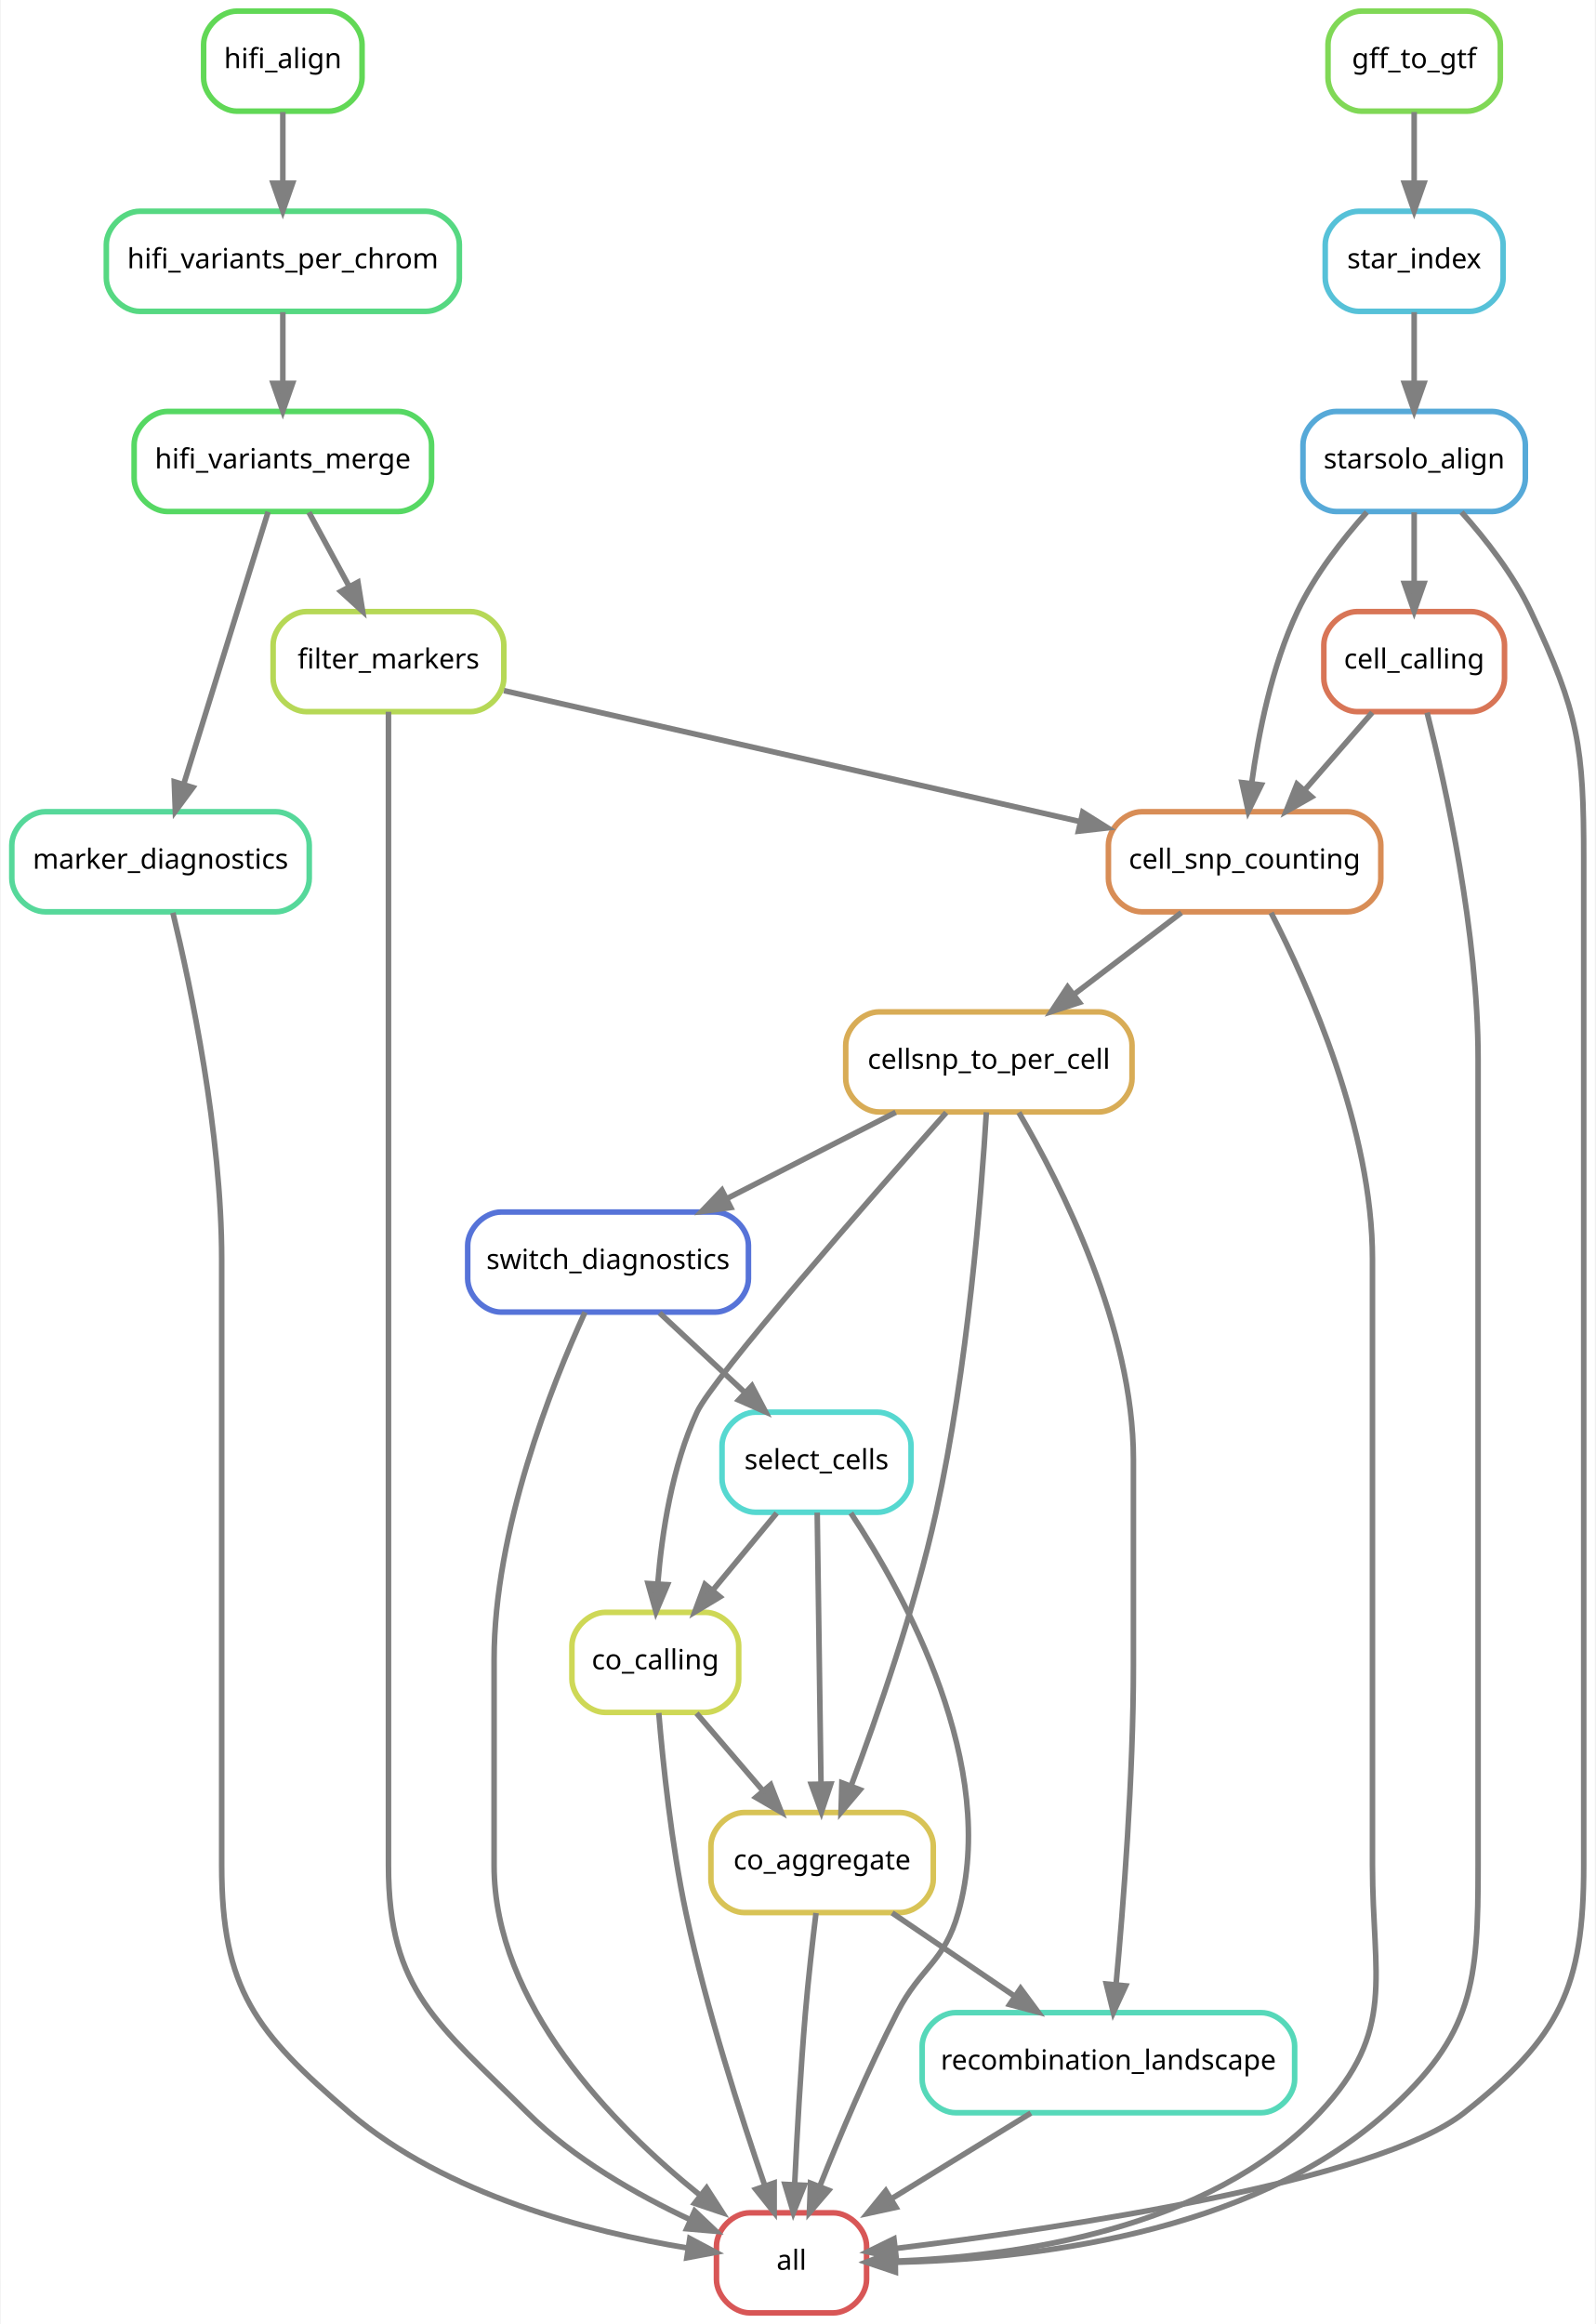
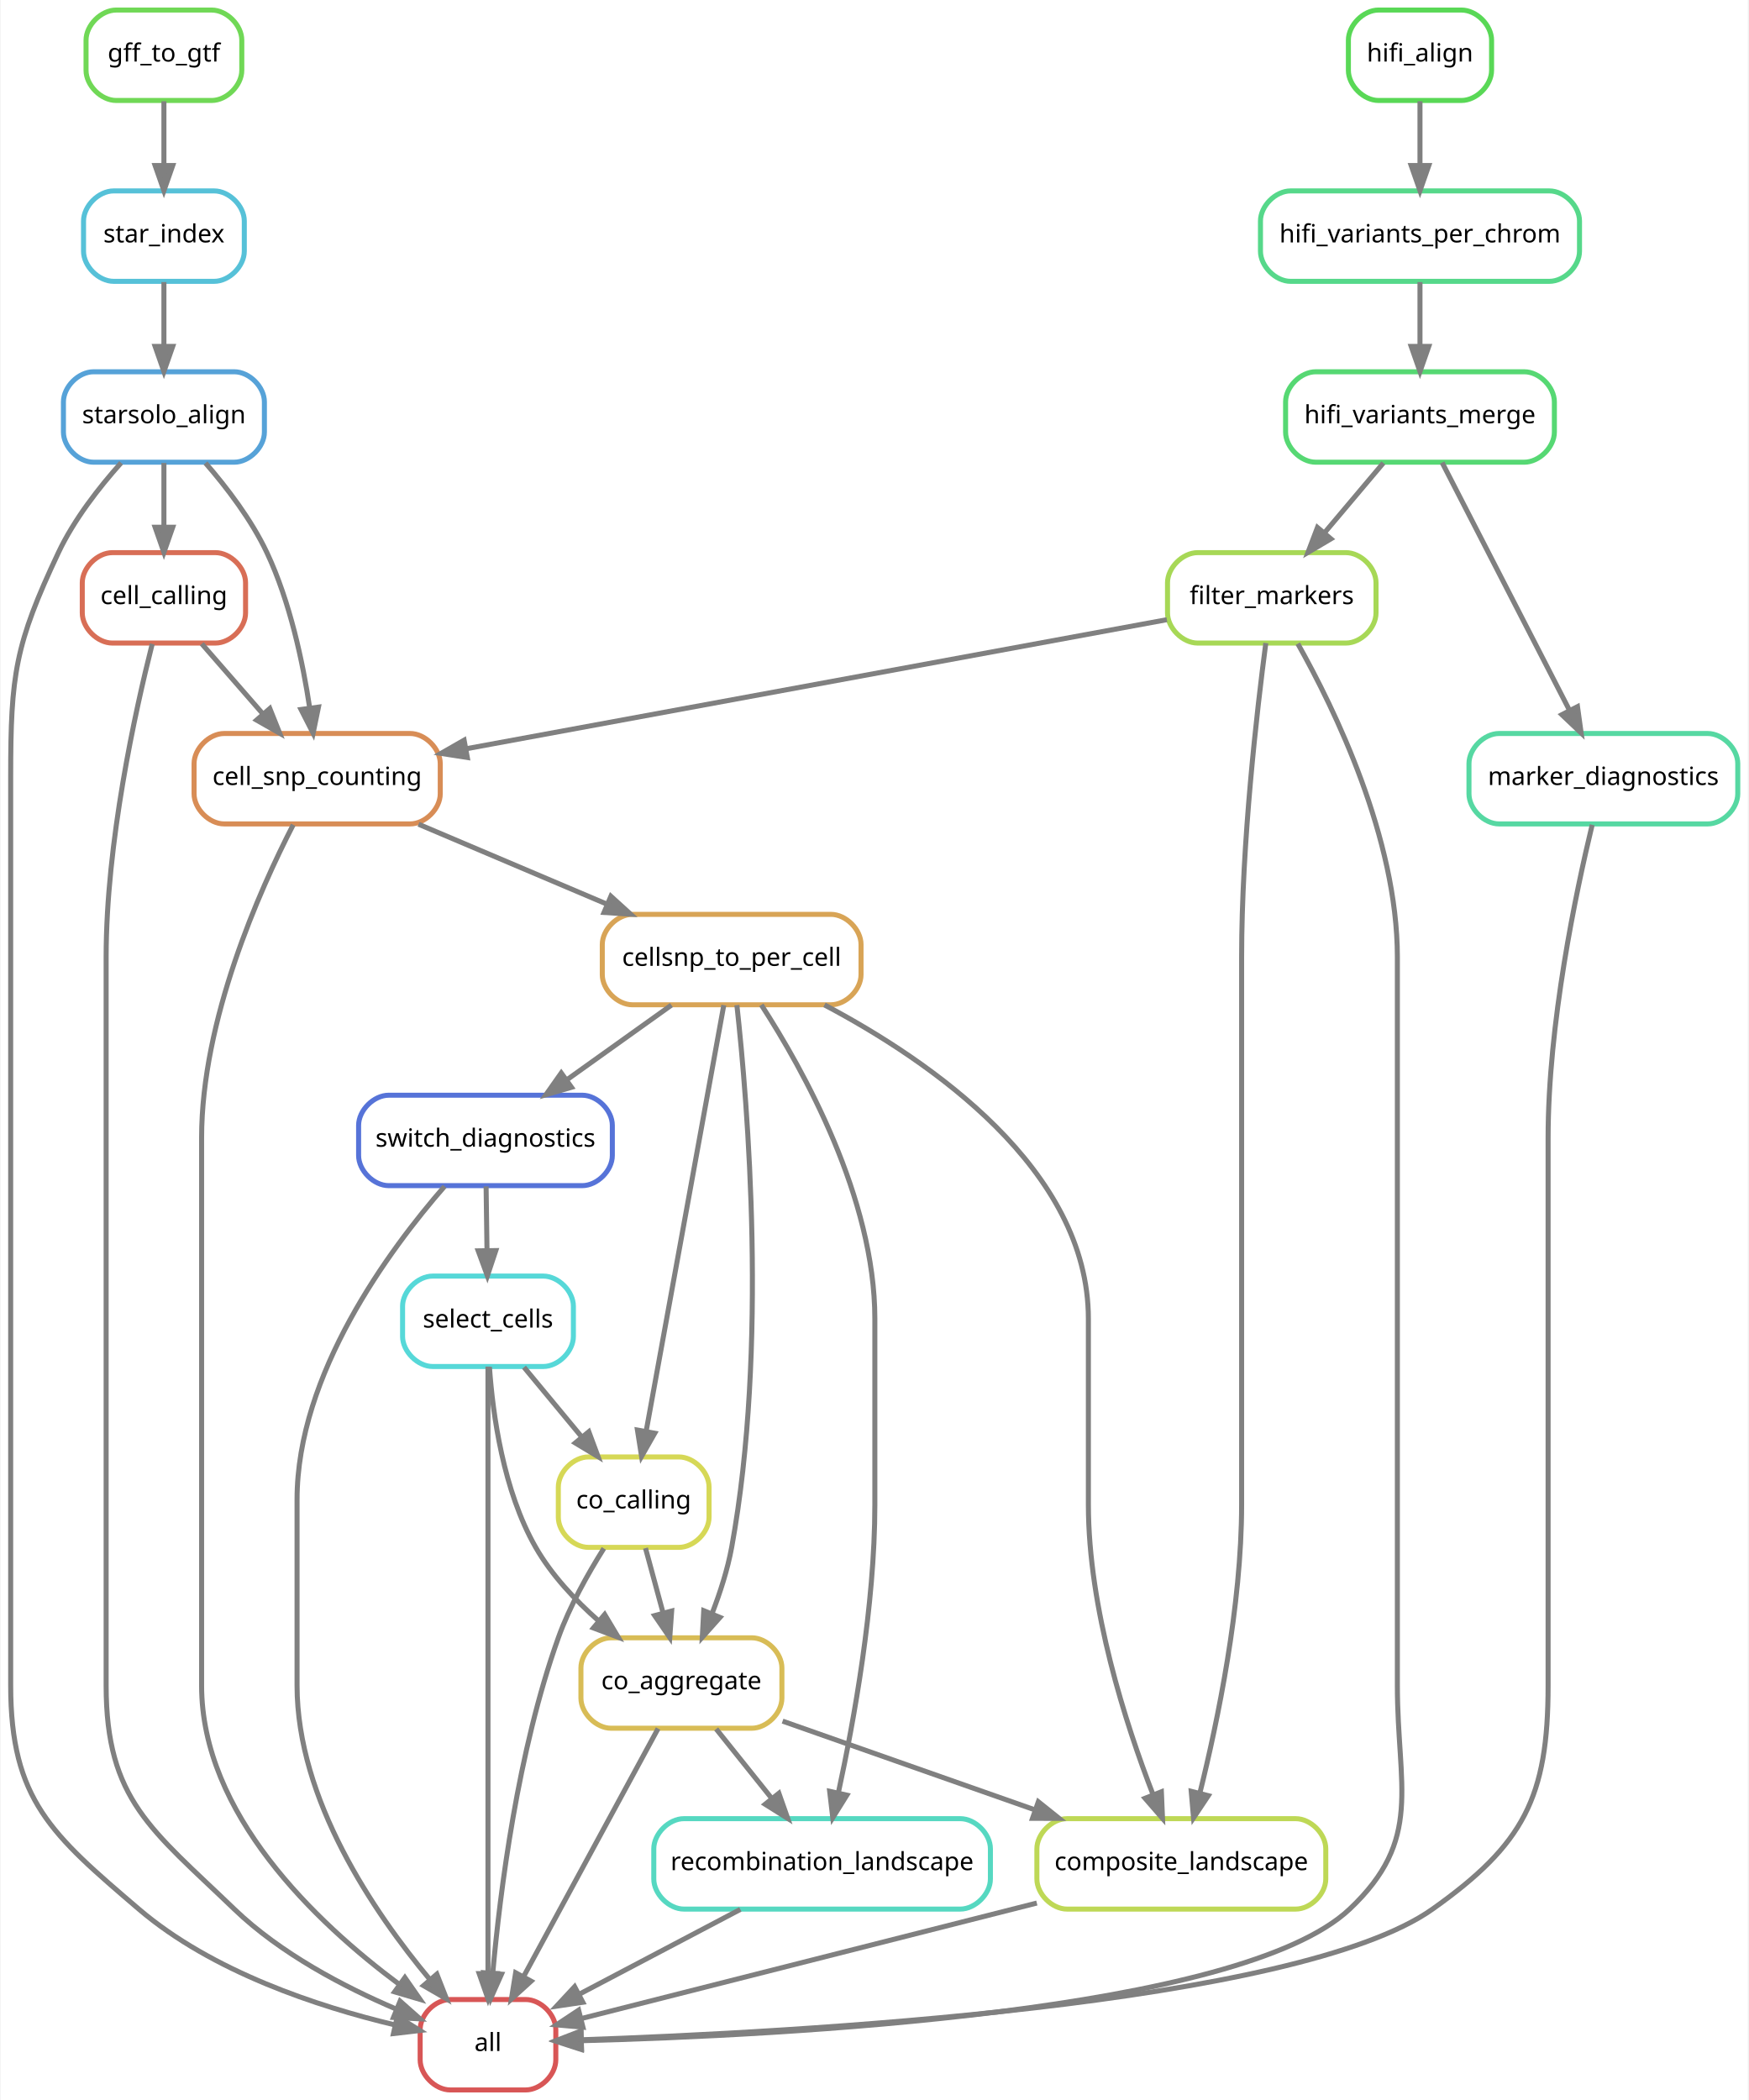
- <svg xmlns="http://www.w3.org/2000/svg" width="574pt" height="836pt" viewBox="0.00 0.00 573.50 836.00">
+ <svg xmlns="http://www.w3.org/2000/svg" width="696pt" height="836pt" viewBox="0.00 0.00 695.50 836.00">
  <g id="graph0" class="graph" transform="scale(1 1) rotate(0) translate(4 832)">
-     <polygon fill="white" stroke="transparent" points="-4,4 -4,-832 569.5,-832 569.5,4 -4,4" />
+     <polygon fill="white" stroke="transparent" points="-4,4 -4,-832 691.5,-832 691.5,4 -4,4" />
    <g id="node1" class="node">
-       <path fill="none" stroke="#d85656" stroke-width="2" d="M295.5,-36C295.5,-36 265.5,-36 265.5,-36 259.5,-36 253.5,-30 253.5,-24 253.5,-24 253.5,-12 253.5,-12 253.5,-6 259.5,0 265.5,0 265.5,0 295.5,0 295.5,0 301.5,0 307.5,-6 307.5,-12 307.5,-12 307.5,-24 307.5,-24 307.5,-30 301.5,-36 295.5,-36" />
-       <text text-anchor="middle" x="280.5" y="-15.5" font-family="sans" font-size="10.00">all</text>
+       <path fill="none" stroke="#d85656" stroke-width="2" d="M205,-36C205,-36 175,-36 175,-36 169,-36 163,-30 163,-24 163,-24 163,-12 163,-12 163,-6 169,0 175,0 175,0 205,0 205,0 211,0 217,-6 217,-12 217,-12 217,-24 217,-24 217,-30 211,-36 205,-36" />
+       <text text-anchor="middle" x="190" y="-15.5" font-family="sans" font-size="10.00">all</text>
    </g>
    <g id="node2" class="node">
-       <path fill="none" stroke="#56a9d8" stroke-width="2" d="M532.5,-684C532.5,-684 476.5,-684 476.5,-684 470.5,-684 464.5,-678 464.5,-672 464.5,-672 464.5,-660 464.5,-660 464.5,-654 470.5,-648 476.5,-648 476.5,-648 532.5,-648 532.5,-648 538.5,-648 544.5,-654 544.5,-660 544.5,-660 544.5,-672 544.5,-672 544.5,-678 538.5,-684 532.5,-684" />
-       <text text-anchor="middle" x="504.5" y="-663.5" font-family="sans" font-size="10.00">starsolo_align</text>
+       <path fill="none" stroke="#56a2d8" stroke-width="2" d="M89,-684C89,-684 33,-684 33,-684 27,-684 21,-678 21,-672 21,-672 21,-660 21,-660 21,-654 27,-648 33,-648 33,-648 89,-648 89,-648 95,-648 101,-654 101,-660 101,-660 101,-672 101,-672 101,-678 95,-684 89,-684" />
+       <text text-anchor="middle" x="61" y="-663.5" font-family="sans" font-size="10.00">starsolo_align</text>
    </g>
    <g id="edge1" class="edge">
-       <path fill="none" stroke="grey" stroke-width="2" d="M521.54,-647.76C530.25,-638.02 540.3,-625.17 546.5,-612 563.74,-575.41 565.5,-563.45 565.5,-523 565.5,-523 565.5,-523 565.5,-161 565.5,-117.07 556.98,-99.22 522.5,-72 491.13,-47.24 377.77,-30.5 318,-23.18" />
-       <polygon fill="grey" stroke="grey" stroke-width="2" points="318.18,-19.68 307.84,-21.97 317.35,-26.63 318.18,-19.68" />
+       <path fill="none" stroke="grey" stroke-width="2" d="M43.96,-647.76C35.25,-638.02 25.2,-625.17 19,-612 1.76,-575.41 0,-563.45 0,-523 0,-523 0,-523 0,-161 0,-115.41 16.35,-101.63 51,-72 80.24,-47 122.5,-33.15 152.74,-25.94" />
+       <polygon fill="grey" stroke="grey" stroke-width="2" points="153.91,-29.27 162.9,-23.66 152.37,-22.44 153.91,-29.27" />
    </g>
    <g id="node5" class="node">
-       <path fill="none" stroke="#d87556" stroke-width="2" d="M525,-612C525,-612 484,-612 484,-612 478,-612 472,-606 472,-600 472,-600 472,-588 472,-588 472,-582 478,-576 484,-576 484,-576 525,-576 525,-576 531,-576 537,-582 537,-588 537,-588 537,-600 537,-600 537,-606 531,-612 525,-612" />
-       <text text-anchor="middle" x="504.5" y="-591.5" font-family="sans" font-size="10.00">cell_calling</text>
+       <path fill="none" stroke="#d86e56" stroke-width="2" d="M81.5,-612C81.5,-612 40.5,-612 40.5,-612 34.5,-612 28.5,-606 28.5,-600 28.5,-600 28.5,-588 28.5,-588 28.5,-582 34.5,-576 40.5,-576 40.5,-576 81.5,-576 81.5,-576 87.5,-576 93.5,-582 93.5,-588 93.5,-588 93.5,-600 93.5,-600 93.5,-606 87.5,-612 81.5,-612" />
+       <text text-anchor="middle" x="61" y="-591.5" font-family="sans" font-size="10.00">cell_calling</text>
+     </g>
+     <g id="edge14" class="edge">
+       <path fill="none" stroke="grey" stroke-width="2" d="M61,-647.7C61,-639.98 61,-630.71 61,-622.11" />
+       <polygon fill="grey" stroke="grey" stroke-width="2" points="64.5,-622.1 61,-612.1 57.5,-622.1 64.5,-622.1" />
+     </g>
+     <g id="node11" class="node">
+       <path fill="none" stroke="#d88d56" stroke-width="2" d="M159,-540C159,-540 85,-540 85,-540 79,-540 73,-534 73,-528 73,-528 73,-516 73,-516 73,-510 79,-504 85,-504 85,-504 159,-504 159,-504 165,-504 171,-510 171,-516 171,-516 171,-528 171,-528 171,-534 165,-540 159,-540" />
+       <text text-anchor="middle" x="122" y="-519.5" font-family="sans" font-size="10.00">cell_snp_counting</text>
+     </g>
+     <g id="edge19" class="edge">
+       <path fill="none" stroke="grey" stroke-width="2" d="M77.56,-647.67C86.05,-637.9 95.86,-625.05 102,-612 111.24,-592.35 116.32,-568.23 119.05,-550.05" />
+       <polygon fill="grey" stroke="grey" stroke-width="2" points="122.52,-550.5 120.39,-540.12 115.58,-549.56 122.52,-550.5" />
+     </g>
+     <g id="node3" class="node">
+       <path fill="none" stroke="#56c1d8" stroke-width="2" d="M81,-756C81,-756 41,-756 41,-756 35,-756 29,-750 29,-744 29,-744 29,-732 29,-732 29,-726 35,-720 41,-720 41,-720 81,-720 81,-720 87,-720 93,-726 93,-732 93,-732 93,-744 93,-744 93,-750 87,-756 81,-756" />
+       <text text-anchor="middle" x="61" y="-735.5" font-family="sans" font-size="10.00">star_index</text>
+     </g>
+     <g id="edge12" class="edge">
+       <path fill="none" stroke="grey" stroke-width="2" d="M61,-719.7C61,-711.98 61,-702.71 61,-694.11" />
+       <polygon fill="grey" stroke="grey" stroke-width="2" points="64.5,-694.1 61,-684.1 57.5,-694.1 64.5,-694.1" />
+     </g>
+     <g id="node4" class="node">
+       <path fill="none" stroke="#70d856" stroke-width="2" d="M80,-828C80,-828 42,-828 42,-828 36,-828 30,-822 30,-816 30,-816 30,-804 30,-804 30,-798 36,-792 42,-792 42,-792 80,-792 80,-792 86,-792 92,-798 92,-804 92,-804 92,-816 92,-816 92,-822 86,-828 80,-828" />
+       <text text-anchor="middle" x="61" y="-807.5" font-family="sans" font-size="10.00">gff_to_gtf</text>
    </g>
    <g id="edge13" class="edge">
-       <path fill="none" stroke="grey" stroke-width="2" d="M504.5,-647.7C504.5,-639.98 504.5,-630.71 504.5,-622.11" />
-       <polygon fill="grey" stroke="grey" stroke-width="2" points="508,-622.1 504.5,-612.1 501,-622.1 508,-622.1" />
-     </g>
-     <g id="node11" class="node">
-       <path fill="none" stroke="#d88d56" stroke-width="2" d="M480.5,-540C480.5,-540 406.5,-540 406.5,-540 400.5,-540 394.5,-534 394.5,-528 394.5,-528 394.5,-516 394.5,-516 394.5,-510 400.5,-504 406.5,-504 406.5,-504 480.5,-504 480.5,-504 486.5,-504 492.5,-510 492.5,-516 492.5,-516 492.5,-528 492.5,-528 492.5,-534 486.5,-540 480.5,-540" />
-       <text text-anchor="middle" x="443.5" y="-519.5" font-family="sans" font-size="10.00">cell_snp_counting</text>
-     </g>
-     <g id="edge19" class="edge">
-       <path fill="none" stroke="grey" stroke-width="2" d="M487.46,-647.76C478.75,-638.02 468.7,-625.17 462.5,-612 453.27,-592.4 448.48,-568.27 446.02,-550.08" />
-       <polygon fill="grey" stroke="grey" stroke-width="2" points="449.49,-549.65 444.82,-540.14 442.54,-550.49 449.49,-549.65" />
-     </g>
-     <g id="node3" class="node">
-       <path fill="none" stroke="#56c1d8" stroke-width="2" d="M524.5,-756C524.5,-756 484.5,-756 484.5,-756 478.5,-756 472.5,-750 472.5,-744 472.5,-744 472.5,-732 472.5,-732 472.5,-726 478.5,-720 484.5,-720 484.5,-720 524.5,-720 524.5,-720 530.5,-720 536.5,-726 536.5,-732 536.5,-732 536.5,-744 536.5,-744 536.5,-750 530.5,-756 524.5,-756" />
-       <text text-anchor="middle" x="504.5" y="-735.5" font-family="sans" font-size="10.00">star_index</text>
+       <path fill="none" stroke="grey" stroke-width="2" d="M61,-791.7C61,-783.98 61,-774.71 61,-766.11" />
+       <polygon fill="grey" stroke="grey" stroke-width="2" points="64.5,-766.1 61,-756.1 57.5,-766.1 64.5,-766.1" />
+     </g>
+     <g id="edge10" class="edge">
+       <path fill="none" stroke="grey" stroke-width="2" d="M56.35,-575.66C49.62,-549.05 38,-496.45 38,-451 38,-451 38,-451 38,-161 38,-115.41 56.17,-103.63 89,-72 107.34,-54.33 132.75,-41.03 153.49,-32.18" />
+       <polygon fill="grey" stroke="grey" stroke-width="2" points="155.02,-35.34 162.95,-28.31 152.37,-28.86 155.02,-35.34" />
+     </g>
+     <g id="edge20" class="edge">
+       <path fill="none" stroke="grey" stroke-width="2" d="M76.08,-575.7C83.39,-567.3 92.31,-557.07 100.34,-547.86" />
+       <polygon fill="grey" stroke="grey" stroke-width="2" points="103.16,-549.94 107.09,-540.1 97.89,-545.34 103.16,-549.94" />
+     </g>
+     <g id="node6" class="node">
+       <path fill="none" stroke="#a7d856" stroke-width="2" d="M531.5,-612C531.5,-612 472.5,-612 472.5,-612 466.5,-612 460.5,-606 460.5,-600 460.5,-600 460.5,-588 460.5,-588 460.5,-582 466.5,-576 472.5,-576 472.5,-576 531.5,-576 531.5,-576 537.5,-576 543.5,-582 543.5,-588 543.5,-588 543.5,-600 543.5,-600 543.5,-606 537.5,-612 531.5,-612" />
+       <text text-anchor="middle" x="502" y="-591.5" font-family="sans" font-size="10.00">filter_markers</text>
+     </g>
+     <g id="edge2" class="edge">
+       <path fill="none" stroke="grey" stroke-width="2" d="M512.36,-575.76C527.01,-549.7 552,-498.31 552,-451 552,-451 552,-451 552,-161 552,-120.55 562.4,-99.77 533,-72 489.45,-30.87 306.65,-21.66 227.17,-19.6" />
+       <polygon fill="grey" stroke="grey" stroke-width="2" points="227.19,-16.09 217.11,-19.36 227.03,-23.09 227.19,-16.09" />
+     </g>
+     <g id="edge21" class="edge">
+       <path fill="none" stroke="grey" stroke-width="2" d="M460.25,-585.31C392.62,-572.85 258.91,-548.22 181.39,-533.94" />
+       <polygon fill="grey" stroke="grey" stroke-width="2" points="181.77,-530.45 171.3,-532.08 180.5,-537.34 181.77,-530.45" />
+     </g>
+     <g id="node18" class="node">
+       <path fill="none" stroke="#bed856" stroke-width="2" d="M511.5,-108C511.5,-108 420.5,-108 420.5,-108 414.5,-108 408.5,-102 408.5,-96 408.5,-96 408.5,-84 408.5,-84 408.5,-78 414.5,-72 420.5,-72 420.5,-72 511.5,-72 511.5,-72 517.5,-72 523.5,-78 523.5,-84 523.5,-84 523.5,-96 523.5,-96 523.5,-102 517.5,-108 511.5,-108" />
+       <text text-anchor="middle" x="466" y="-87.5" font-family="sans" font-size="10.00">composite_landscape</text>
+     </g>
+     <g id="edge33" class="edge">
+       <path fill="none" stroke="grey" stroke-width="2" d="M499.63,-575.99C496.13,-549.38 490,-496.28 490,-451 490,-451 490,-451 490,-233 490,-192.65 480.46,-146.74 473.41,-118.32" />
+       <polygon fill="grey" stroke="grey" stroke-width="2" points="476.73,-117.15 470.86,-108.33 469.94,-118.88 476.73,-117.15" />
+     </g>
+     <g id="node7" class="node">
+       <path fill="none" stroke="#56d873" stroke-width="2" d="M602.5,-684C602.5,-684 519.5,-684 519.5,-684 513.5,-684 507.5,-678 507.5,-672 507.5,-672 507.5,-660 507.5,-660 507.5,-654 513.5,-648 519.5,-648 519.5,-648 602.5,-648 602.5,-648 608.5,-648 614.5,-654 614.5,-660 614.5,-660 614.5,-672 614.5,-672 614.5,-678 608.5,-684 602.5,-684" />
+       <text text-anchor="middle" x="561" y="-663.5" font-family="sans" font-size="10.00">hifi_variants_merge</text>
+     </g>
+     <g id="edge15" class="edge">
+       <path fill="none" stroke="grey" stroke-width="2" d="M546.42,-647.7C539.34,-639.3 530.72,-629.07 522.95,-619.86" />
+       <polygon fill="grey" stroke="grey" stroke-width="2" points="525.54,-617.49 516.42,-612.1 520.19,-622.01 525.54,-617.49" />
+     </g>
+     <g id="node10" class="node">
+       <path fill="none" stroke="#56d8a2" stroke-width="2" d="M675.5,-540C675.5,-540 592.5,-540 592.5,-540 586.5,-540 580.5,-534 580.5,-528 580.5,-528 580.5,-516 580.5,-516 580.5,-510 586.5,-504 592.5,-504 592.5,-504 675.5,-504 675.5,-504 681.5,-504 687.5,-510 687.5,-516 687.5,-516 687.5,-528 687.5,-528 687.5,-534 681.5,-540 675.5,-540" />
+       <text text-anchor="middle" x="634" y="-519.5" font-family="sans" font-size="10.00">marker_diagnostics</text>
+     </g>
+     <g id="edge18" class="edge">
+       <path fill="none" stroke="grey" stroke-width="2" d="M569.81,-647.87C582.41,-623.35 605.71,-578.03 620.5,-549.26" />
+       <polygon fill="grey" stroke="grey" stroke-width="2" points="623.7,-550.68 625.16,-540.19 617.48,-547.48 623.7,-550.68" />
+     </g>
+     <g id="node8" class="node">
+       <path fill="none" stroke="#56d88a" stroke-width="2" d="M612.5,-756C612.5,-756 509.5,-756 509.5,-756 503.5,-756 497.5,-750 497.5,-744 497.5,-744 497.5,-732 497.5,-732 497.5,-726 503.5,-720 509.5,-720 509.5,-720 612.5,-720 612.5,-720 618.5,-720 624.5,-726 624.5,-732 624.5,-732 624.5,-744 624.5,-744 624.5,-750 618.5,-756 612.5,-756" />
+       <text text-anchor="middle" x="561" y="-735.5" font-family="sans" font-size="10.00">hifi_variants_per_chrom</text>
+     </g>
+     <g id="edge16" class="edge">
+       <path fill="none" stroke="grey" stroke-width="2" d="M561,-719.7C561,-711.98 561,-702.71 561,-694.11" />
+       <polygon fill="grey" stroke="grey" stroke-width="2" points="564.5,-694.1 561,-684.1 557.5,-694.1 564.5,-694.1" />
+     </g>
+     <g id="node9" class="node">
+       <path fill="none" stroke="#59d856" stroke-width="2" d="M577.5,-828C577.5,-828 544.5,-828 544.5,-828 538.5,-828 532.5,-822 532.5,-816 532.5,-816 532.5,-804 532.5,-804 532.5,-798 538.5,-792 544.5,-792 544.5,-792 577.5,-792 577.5,-792 583.5,-792 589.5,-798 589.5,-804 589.5,-804 589.5,-816 589.5,-816 589.5,-822 583.5,-828 577.5,-828" />
+       <text text-anchor="middle" x="561" y="-807.5" font-family="sans" font-size="10.00">hifi_align</text>
+     </g>
+     <g id="edge17" class="edge">
+       <path fill="none" stroke="grey" stroke-width="2" d="M561,-791.7C561,-783.98 561,-774.71 561,-766.11" />
+       <polygon fill="grey" stroke="grey" stroke-width="2" points="564.5,-766.1 561,-756.1 557.5,-766.1 564.5,-766.1" />
+     </g>
+     <g id="edge9" class="edge">
+       <path fill="none" stroke="grey" stroke-width="2" d="M629.55,-503.65C623.12,-477.02 612,-424.4 612,-379 612,-379 612,-379 612,-161 612,-116.47 602.32,-97.76 566,-72 511.98,-33.69 311.17,-22.87 227.24,-19.98" />
+       <polygon fill="grey" stroke="grey" stroke-width="2" points="227.24,-16.48 217.13,-19.66 227.02,-23.48 227.24,-16.48" />
+     </g>
+     <g id="edge3" class="edge">
+       <path fill="none" stroke="grey" stroke-width="2" d="M112.47,-503.66C99,-477.47 76,-425.9 76,-379 76,-379 76,-379 76,-161 76,-110 121.27,-66.88 154.76,-41.97" />
+       <polygon fill="grey" stroke="grey" stroke-width="2" points="156.92,-44.73 162.98,-36.04 152.83,-39.05 156.92,-44.73" />
+     </g>
+     <g id="node14" class="node">
+       <path fill="none" stroke="#d8a456" stroke-width="2" d="M326.5,-468C326.5,-468 247.5,-468 247.5,-468 241.5,-468 235.5,-462 235.5,-456 235.5,-456 235.5,-444 235.5,-444 235.5,-438 241.5,-432 247.5,-432 247.5,-432 326.5,-432 326.5,-432 332.5,-432 338.5,-438 338.5,-444 338.5,-444 338.5,-456 338.5,-456 338.5,-462 332.5,-468 326.5,-468" />
+       <text text-anchor="middle" x="287" y="-447.5" font-family="sans" font-size="10.00">cellsnp_to_per_cell</text>
+     </g>
+     <g id="edge24" class="edge">
+       <path fill="none" stroke="grey" stroke-width="2" d="M162.36,-503.88C185.02,-494.26 213.47,-482.19 237.47,-472.01" />
+       <polygon fill="grey" stroke="grey" stroke-width="2" points="238.93,-475.2 246.77,-468.07 236.19,-468.75 238.93,-475.2" />
+     </g>
+     <g id="node12" class="node">
+       <path fill="none" stroke="#56d8d8" stroke-width="2" d="M212,-324C212,-324 168,-324 168,-324 162,-324 156,-318 156,-312 156,-312 156,-300 156,-300 156,-294 162,-288 168,-288 168,-288 212,-288 212,-288 218,-288 224,-294 224,-300 224,-300 224,-312 224,-312 224,-318 218,-324 212,-324" />
+       <text text-anchor="middle" x="190" y="-303.5" font-family="sans" font-size="10.00">select_cells</text>
+     </g>
+     <g id="edge5" class="edge">
+       <path fill="none" stroke="grey" stroke-width="2" d="M190,-287.97C190,-240.29 190,-105.18 190,-46.63" />
+       <polygon fill="grey" stroke="grey" stroke-width="2" points="193.5,-46.31 190,-36.31 186.5,-46.31 193.5,-46.31" />
+     </g>
+     <g id="node15" class="node">
+       <path fill="none" stroke="#d6d856" stroke-width="2" d="M266,-252C266,-252 230,-252 230,-252 224,-252 218,-246 218,-240 218,-240 218,-228 218,-228 218,-222 224,-216 230,-216 230,-216 266,-216 266,-216 272,-216 278,-222 278,-228 278,-228 278,-240 278,-240 278,-246 272,-252 266,-252" />
+       <text text-anchor="middle" x="248" y="-231.5" font-family="sans" font-size="10.00">co_calling</text>
+     </g>
+     <g id="edge25" class="edge">
+       <path fill="none" stroke="grey" stroke-width="2" d="M204.34,-287.7C211.29,-279.3 219.77,-269.07 227.4,-259.86" />
+       <polygon fill="grey" stroke="grey" stroke-width="2" points="230.14,-262.04 233.83,-252.1 224.75,-257.57 230.14,-262.04" />
+     </g>
+     <g id="node16" class="node">
+       <path fill="none" stroke="#d8bc56" stroke-width="2" d="M295,-180C295,-180 239,-180 239,-180 233,-180 227,-174 227,-168 227,-168 227,-156 227,-156 227,-150 233,-144 239,-144 239,-144 295,-144 295,-144 301,-144 307,-150 307,-156 307,-156 307,-168 307,-168 307,-174 301,-180 295,-180" />
+       <text text-anchor="middle" x="267" y="-159.5" font-family="sans" font-size="10.00">co_aggregate</text>
+     </g>
+     <g id="edge28" class="edge">
+       <path fill="none" stroke="grey" stroke-width="2" d="M190.58,-287.83C191.89,-269.05 196.04,-238.62 209,-216 215.31,-205 224.68,-195 234.06,-186.72" />
+       <polygon fill="grey" stroke="grey" stroke-width="2" points="236.45,-189.29 241.88,-180.19 231.96,-183.92 236.45,-189.29" />
+     </g>
+     <g id="node13" class="node">
+       <path fill="none" stroke="#5673d8" stroke-width="2" d="M227.5,-396C227.5,-396 150.5,-396 150.5,-396 144.5,-396 138.5,-390 138.5,-384 138.5,-384 138.5,-372 138.5,-372 138.5,-366 144.5,-360 150.5,-360 150.5,-360 227.5,-360 227.5,-360 233.5,-360 239.5,-366 239.5,-372 239.5,-372 239.5,-384 239.5,-384 239.5,-390 233.5,-396 227.5,-396" />
+       <text text-anchor="middle" x="189" y="-375.5" font-family="sans" font-size="10.00">switch_diagnostics</text>
+     </g>
+     <g id="edge7" class="edge">
+       <path fill="none" stroke="grey" stroke-width="2" d="M172.73,-359.73C150.67,-334.45 114,-284.91 114,-235 114,-235 114,-235 114,-161 114,-115.64 144.52,-70.75 166.88,-43.95" />
+       <polygon fill="grey" stroke="grey" stroke-width="2" points="169.64,-46.09 173.51,-36.23 164.34,-41.53 169.64,-46.09" />
+     </g>
+     <g id="edge22" class="edge">
+       <path fill="none" stroke="grey" stroke-width="2" d="M189.25,-359.7C189.36,-351.98 189.49,-342.71 189.61,-334.11" />
+       <polygon fill="grey" stroke="grey" stroke-width="2" points="193.11,-334.15 189.76,-324.1 186.11,-334.05 193.11,-334.15" />
+     </g>
+     <g id="edge23" class="edge">
+       <path fill="none" stroke="grey" stroke-width="2" d="M263.03,-431.88C250.45,-422.89 234.87,-411.76 221.25,-402.03" />
+       <polygon fill="grey" stroke="grey" stroke-width="2" points="223.24,-399.15 213.07,-396.19 219.17,-404.85 223.24,-399.15" />
+     </g>
+     <g id="edge26" class="edge">
+       <path fill="none" stroke="grey" stroke-width="2" d="M283.87,-431.85C277.11,-394.75 261.09,-306.81 252.94,-262.1" />
+       <polygon fill="grey" stroke="grey" stroke-width="2" points="256.38,-261.44 251.14,-252.23 249.49,-262.7 256.38,-261.44" />
+     </g>
+     <g id="edge27" class="edge">
+       <path fill="none" stroke="grey" stroke-width="2" d="M289.08,-431.86C293.35,-393.03 301.52,-295.59 287,-216 285.39,-207.2 282.4,-197.95 279.21,-189.7" />
+       <polygon fill="grey" stroke="grey" stroke-width="2" points="282.35,-188.12 275.31,-180.21 275.88,-190.79 282.35,-188.12" />
+     </g>
+     <g id="node17" class="node">
+       <path fill="none" stroke="#56d8c1" stroke-width="2" d="M378,-108C378,-108 268,-108 268,-108 262,-108 256,-102 256,-96 256,-96 256,-84 256,-84 256,-78 262,-72 268,-72 268,-72 378,-72 378,-72 384,-72 390,-78 390,-84 390,-84 390,-96 390,-96 390,-102 384,-108 378,-108" />
+       <text text-anchor="middle" x="323" y="-87.5" font-family="sans" font-size="10.00">recombination_landscape</text>
+     </g>
+     <g id="edge31" class="edge">
+       <path fill="none" stroke="grey" stroke-width="2" d="M298.81,-431.96C315.51,-406.16 344,-355.08 344,-307 344,-307 344,-307 344,-233 344,-192.78 335.65,-146.84 329.49,-118.37" />
+       <polygon fill="grey" stroke="grey" stroke-width="2" points="332.85,-117.36 327.25,-108.37 326.01,-118.89 332.85,-117.36" />
+     </g>
+     <g id="edge34" class="edge">
+       <path fill="none" stroke="grey" stroke-width="2" d="M323.94,-431.95C366.01,-409.69 429,-366.44 429,-307 429,-307 429,-307 429,-233 429,-191.71 443.83,-145.77 454.72,-117.63" />
+       <polygon fill="grey" stroke="grey" stroke-width="2" points="458.06,-118.7 458.51,-108.11 451.56,-116.11 458.06,-118.7" />
+     </g>
+     <g id="edge6" class="edge">
+       <path fill="none" stroke="grey" stroke-width="2" d="M236.12,-215.58C229.83,-205.58 222.49,-192.54 218,-180 201.86,-134.88 194.83,-79.21 191.91,-46.56" />
+       <polygon fill="grey" stroke="grey" stroke-width="2" points="195.38,-46.09 191.07,-36.41 188.41,-46.67 195.38,-46.09" />
+     </g>
+     <g id="edge29" class="edge">
+       <path fill="none" stroke="grey" stroke-width="2" d="M252.7,-215.7C254.81,-207.9 257.36,-198.51 259.72,-189.83" />
+       <polygon fill="grey" stroke="grey" stroke-width="2" points="263.12,-190.67 262.36,-180.1 256.36,-188.84 263.12,-190.67" />
    </g>
    <g id="edge11" class="edge">
-       <path fill="none" stroke="grey" stroke-width="2" d="M504.5,-719.7C504.5,-711.98 504.5,-702.71 504.5,-694.11" />
-       <polygon fill="grey" stroke="grey" stroke-width="2" points="508,-694.1 504.5,-684.1 501,-694.1 508,-694.1" />
-     </g>
-     <g id="node4" class="node">
-       <path fill="none" stroke="#80d856" stroke-width="2" d="M523.5,-828C523.5,-828 485.5,-828 485.5,-828 479.5,-828 473.5,-822 473.5,-816 473.5,-816 473.5,-804 473.5,-804 473.5,-798 479.5,-792 485.5,-792 485.5,-792 523.5,-792 523.5,-792 529.5,-792 535.5,-798 535.5,-804 535.5,-804 535.5,-816 535.5,-816 535.5,-822 529.5,-828 523.5,-828" />
-       <text text-anchor="middle" x="504.5" y="-807.5" font-family="sans" font-size="10.00">gff_to_gtf</text>
-     </g>
-     <g id="edge12" class="edge">
-       <path fill="none" stroke="grey" stroke-width="2" d="M504.5,-791.7C504.5,-783.98 504.5,-774.71 504.5,-766.11" />
-       <polygon fill="grey" stroke="grey" stroke-width="2" points="508,-766.1 504.5,-756.1 501,-766.1 508,-766.1" />
-     </g>
-     <g id="edge3" class="edge">
-       <path fill="none" stroke="grey" stroke-width="2" d="M509.15,-575.66C515.88,-549.05 527.5,-496.45 527.5,-451 527.5,-451 527.5,-451 527.5,-161 527.5,-118.81 525.96,-100.11 494.5,-72 445.15,-27.9 364.83,-19.19 317.89,-18.19" />
-       <polygon fill="grey" stroke="grey" stroke-width="2" points="317.88,-14.69 307.84,-18.08 317.81,-21.69 317.88,-14.69" />
-     </g>
-     <g id="edge18" class="edge">
-       <path fill="none" stroke="grey" stroke-width="2" d="M489.42,-575.7C482.11,-567.3 473.19,-557.07 465.16,-547.86" />
-       <polygon fill="grey" stroke="grey" stroke-width="2" points="467.61,-545.34 458.41,-540.1 462.34,-549.94 467.61,-545.34" />
-     </g>
-     <g id="node6" class="node">
-       <path fill="none" stroke="#b6d856" stroke-width="2" d="M165,-612C165,-612 106,-612 106,-612 100,-612 94,-606 94,-600 94,-600 94,-588 94,-588 94,-582 100,-576 106,-576 106,-576 165,-576 165,-576 171,-576 177,-582 177,-588 177,-588 177,-600 177,-600 177,-606 171,-612 165,-612" />
-       <text text-anchor="middle" x="135.5" y="-591.5" font-family="sans" font-size="10.00">filter_markers</text>
-     </g>
-     <g id="edge7" class="edge">
-       <path fill="none" stroke="grey" stroke-width="2" d="M135.5,-575.95C135.5,-549.29 135.5,-496.11 135.5,-451 135.5,-451 135.5,-451 135.5,-161 135.5,-115.63 153.37,-104.03 185.5,-72 202.09,-55.46 224.91,-42.5 244.02,-33.54" />
-       <polygon fill="grey" stroke="grey" stroke-width="2" points="245.66,-36.64 253.34,-29.35 242.79,-30.26 245.66,-36.64" />
-     </g>
-     <g id="edge20" class="edge">
-       <path fill="none" stroke="grey" stroke-width="2" d="M177.04,-583.56C230.47,-571.42 323.61,-550.25 384.4,-536.43" />
-       <polygon fill="grey" stroke="grey" stroke-width="2" points="385.27,-539.82 394.24,-534.19 383.72,-533 385.27,-539.82" />
-     </g>
-     <g id="node7" class="node">
-       <path fill="none" stroke="#56d863" stroke-width="2" d="M139,-684C139,-684 56,-684 56,-684 50,-684 44,-678 44,-672 44,-672 44,-660 44,-660 44,-654 50,-648 56,-648 56,-648 139,-648 139,-648 145,-648 151,-654 151,-660 151,-660 151,-672 151,-672 151,-678 145,-684 139,-684" />
-       <text text-anchor="middle" x="97.5" y="-663.5" font-family="sans" font-size="10.00">hifi_variants_merge</text>
-     </g>
-     <g id="edge14" class="edge">
-       <path fill="none" stroke="grey" stroke-width="2" d="M106.89,-647.7C111.26,-639.64 116.56,-629.89 121.4,-620.98" />
-       <polygon fill="grey" stroke="grey" stroke-width="2" points="124.52,-622.56 126.21,-612.1 118.37,-619.22 124.52,-622.56" />
-     </g>
-     <g id="node10" class="node">
-       <path fill="none" stroke="#56d89a" stroke-width="2" d="M95,-540C95,-540 12,-540 12,-540 6,-540 0,-534 0,-528 0,-528 0,-516 0,-516 0,-510 6,-504 12,-504 12,-504 95,-504 95,-504 101,-504 107,-510 107,-516 107,-516 107,-528 107,-528 107,-534 101,-540 95,-540" />
-       <text text-anchor="middle" x="53.5" y="-519.5" font-family="sans" font-size="10.00">marker_diagnostics</text>
-     </g>
-     <g id="edge17" class="edge">
-       <path fill="none" stroke="grey" stroke-width="2" d="M92.19,-647.87C84.66,-623.56 70.8,-578.82 61.87,-550.01" />
-       <polygon fill="grey" stroke="grey" stroke-width="2" points="65.13,-548.71 58.83,-540.19 58.44,-550.78 65.13,-548.71" />
-     </g>
-     <g id="node8" class="node">
-       <path fill="none" stroke="#56d882" stroke-width="2" d="M149,-756C149,-756 46,-756 46,-756 40,-756 34,-750 34,-744 34,-744 34,-732 34,-732 34,-726 40,-720 46,-720 46,-720 149,-720 149,-720 155,-720 161,-726 161,-732 161,-732 161,-744 161,-744 161,-750 155,-756 149,-756" />
-       <text text-anchor="middle" x="97.5" y="-735.5" font-family="sans" font-size="10.00">hifi_variants_per_chrom</text>
-     </g>
-     <g id="edge15" class="edge">
-       <path fill="none" stroke="grey" stroke-width="2" d="M97.5,-719.7C97.5,-711.98 97.5,-702.71 97.5,-694.11" />
-       <polygon fill="grey" stroke="grey" stroke-width="2" points="101,-694.1 97.5,-684.1 94,-694.1 101,-694.1" />
-     </g>
-     <g id="node9" class="node">
-       <path fill="none" stroke="#61d856" stroke-width="2" d="M114,-828C114,-828 81,-828 81,-828 75,-828 69,-822 69,-816 69,-816 69,-804 69,-804 69,-798 75,-792 81,-792 81,-792 114,-792 114,-792 120,-792 126,-798 126,-804 126,-804 126,-816 126,-816 126,-822 120,-828 114,-828" />
-       <text text-anchor="middle" x="97.5" y="-807.5" font-family="sans" font-size="10.00">hifi_align</text>
-     </g>
-     <g id="edge16" class="edge">
-       <path fill="none" stroke="grey" stroke-width="2" d="M97.5,-791.7C97.5,-783.98 97.5,-774.71 97.5,-766.11" />
-       <polygon fill="grey" stroke="grey" stroke-width="2" points="101,-766.1 97.5,-756.1 94,-766.1 101,-766.1" />
+       <path fill="none" stroke="grey" stroke-width="2" d="M257.71,-143.87C244.42,-119.35 219.84,-74.03 204.24,-45.26" />
+       <polygon fill="grey" stroke="grey" stroke-width="2" points="207.16,-43.31 199.32,-36.19 201.01,-46.65 207.16,-43.31" />
+     </g>
+     <g id="edge30" class="edge">
+       <path fill="none" stroke="grey" stroke-width="2" d="M280.84,-143.7C287.49,-135.39 295.58,-125.28 302.89,-116.14" />
+       <polygon fill="grey" stroke="grey" stroke-width="2" points="305.8,-118.1 309.32,-108.1 300.34,-113.73 305.8,-118.1" />
+     </g>
+     <g id="edge32" class="edge">
+       <path fill="none" stroke="grey" stroke-width="2" d="M307.27,-146.83C336.09,-136.7 375.33,-122.89 407.58,-111.55" />
+       <polygon fill="grey" stroke="grey" stroke-width="2" points="409.08,-114.73 417.35,-108.11 406.76,-108.13 409.08,-114.73" />
+     </g>
+     <g id="edge8" class="edge">
+       <path fill="none" stroke="grey" stroke-width="2" d="M290.46,-71.88C270.99,-61.63 246.21,-48.58 226.13,-38.01" />
+       <polygon fill="grey" stroke="grey" stroke-width="2" points="227.75,-34.91 217.27,-33.35 224.49,-41.11 227.75,-34.91" />
    </g>
    <g id="edge4" class="edge">
-       <path fill="none" stroke="grey" stroke-width="2" d="M57.95,-503.65C64.38,-477.02 75.5,-424.4 75.5,-379 75.5,-379 75.5,-379 75.5,-161 75.5,-116.47 87.67,-100.95 121.5,-72 156.16,-42.34 208,-29.13 242.98,-23.35" />
-       <polygon fill="grey" stroke="grey" stroke-width="2" points="243.9,-26.75 253.26,-21.78 242.85,-19.83 243.9,-26.75" />
-     </g>
-     <g id="edge8" class="edge">
-       <path fill="none" stroke="grey" stroke-width="2" d="M453.03,-503.66C466.5,-477.47 489.5,-425.9 489.5,-379 489.5,-379 489.5,-379 489.5,-161 489.5,-120.55 498.2,-101.47 470.5,-72 430.84,-29.82 360.7,-20.24 317.64,-18.59" />
-       <polygon fill="grey" stroke="grey" stroke-width="2" points="317.65,-15.09 307.57,-18.33 317.47,-22.09 317.65,-15.09" />
-     </g>
-     <g id="node14" class="node">
-       <path fill="none" stroke="#d8ac56" stroke-width="2" d="M391,-468C391,-468 312,-468 312,-468 306,-468 300,-462 300,-456 300,-456 300,-444 300,-444 300,-438 306,-432 312,-432 312,-432 391,-432 391,-432 397,-432 403,-438 403,-444 403,-444 403,-456 403,-456 403,-462 397,-468 391,-468" />
-       <text text-anchor="middle" x="351.5" y="-447.5" font-family="sans" font-size="10.00">cellsnp_to_per_cell</text>
-     </g>
-     <g id="edge23" class="edge">
-       <path fill="none" stroke="grey" stroke-width="2" d="M420.76,-503.7C409.06,-494.8 394.64,-483.82 381.99,-474.2" />
-       <polygon fill="grey" stroke="grey" stroke-width="2" points="384.06,-471.37 373.98,-468.1 379.82,-476.94 384.06,-471.37" />
-     </g>
-     <g id="node12" class="node">
-       <path fill="none" stroke="#56d8d0" stroke-width="2" d="M311.5,-324C311.5,-324 267.5,-324 267.5,-324 261.5,-324 255.5,-318 255.5,-312 255.5,-312 255.5,-300 255.5,-300 255.5,-294 261.5,-288 267.5,-288 267.5,-288 311.5,-288 311.5,-288 317.5,-288 323.5,-294 323.5,-300 323.5,-300 323.5,-312 323.5,-312 323.5,-318 317.5,-324 311.5,-324" />
-       <text text-anchor="middle" x="289.5" y="-303.5" font-family="sans" font-size="10.00">select_cells</text>
-     </g>
-     <g id="edge6" class="edge">
-       <path fill="none" stroke="grey" stroke-width="2" d="M301.85,-287.72C321.29,-258.36 355.35,-196.78 340.5,-144 335.42,-125.95 327.09,-124.67 318.5,-108 307.96,-87.56 297.83,-63.53 290.68,-45.59" />
-       <polygon fill="grey" stroke="grey" stroke-width="2" points="293.85,-44.09 286.93,-36.07 287.33,-46.65 293.85,-44.09" />
-     </g>
-     <g id="node15" class="node">
-       <path fill="none" stroke="#ced856" stroke-width="2" d="M249.5,-252C249.5,-252 213.5,-252 213.5,-252 207.5,-252 201.5,-246 201.5,-240 201.5,-240 201.5,-228 201.5,-228 201.5,-222 207.5,-216 213.5,-216 213.5,-216 249.5,-216 249.5,-216 255.5,-216 261.5,-222 261.5,-228 261.5,-228 261.5,-240 261.5,-240 261.5,-246 255.5,-252 249.5,-252" />
-       <text text-anchor="middle" x="231.5" y="-231.5" font-family="sans" font-size="10.00">co_calling</text>
-     </g>
-     <g id="edge24" class="edge">
-       <path fill="none" stroke="grey" stroke-width="2" d="M275.16,-287.7C268.21,-279.3 259.73,-269.07 252.1,-259.86" />
-       <polygon fill="grey" stroke="grey" stroke-width="2" points="254.75,-257.57 245.67,-252.1 249.36,-262.04 254.75,-257.57" />
-     </g>
-     <g id="node16" class="node">
-       <path fill="none" stroke="#d8c356" stroke-width="2" d="M319.5,-180C319.5,-180 263.5,-180 263.5,-180 257.5,-180 251.5,-174 251.5,-168 251.5,-168 251.5,-156 251.5,-156 251.5,-150 257.5,-144 263.5,-144 263.5,-144 319.5,-144 319.5,-144 325.5,-144 331.5,-150 331.5,-156 331.5,-156 331.5,-168 331.5,-168 331.5,-174 325.5,-180 319.5,-180" />
-       <text text-anchor="middle" x="291.5" y="-159.5" font-family="sans" font-size="10.00">co_aggregate</text>
-     </g>
-     <g id="edge26" class="edge">
-       <path fill="none" stroke="grey" stroke-width="2" d="M289.74,-287.87C290.08,-263.67 290.71,-219.21 291.11,-190.39" />
-       <polygon fill="grey" stroke="grey" stroke-width="2" points="294.62,-190.24 291.26,-180.19 287.62,-190.14 294.62,-190.24" />
-     </g>
-     <g id="node13" class="node">
-       <path fill="none" stroke="#5673d8" stroke-width="2" d="M253,-396C253,-396 176,-396 176,-396 170,-396 164,-390 164,-384 164,-384 164,-372 164,-372 164,-366 170,-360 176,-360 176,-360 253,-360 253,-360 259,-360 265,-366 265,-372 265,-372 265,-384 265,-384 265,-390 259,-396 253,-396" />
-       <text text-anchor="middle" x="214.5" y="-375.5" font-family="sans" font-size="10.00">switch_diagnostics</text>
-     </g>
-     <g id="edge2" class="edge">
-       <path fill="none" stroke="grey" stroke-width="2" d="M206.2,-359.97C194.22,-333.77 173.5,-281.7 173.5,-235 173.5,-235 173.5,-235 173.5,-161 173.5,-111.13 216.12,-67.65 247.56,-42.35" />
-       <polygon fill="grey" stroke="grey" stroke-width="2" points="249.95,-44.93 255.68,-36.02 245.65,-39.41 249.95,-44.93" />
-     </g>
-     <g id="edge21" class="edge">
-       <path fill="none" stroke="grey" stroke-width="2" d="M233.04,-359.7C242.3,-351.05 253.66,-340.45 263.76,-331.03" />
-       <polygon fill="grey" stroke="grey" stroke-width="2" points="266.25,-333.49 271.17,-324.1 261.48,-328.37 266.25,-333.49" />
-     </g>
-     <g id="edge22" class="edge">
-       <path fill="none" stroke="grey" stroke-width="2" d="M317.99,-431.88C299.66,-422.51 276.76,-410.81 257.17,-400.8" />
-       <polygon fill="grey" stroke="grey" stroke-width="2" points="258.64,-397.62 248.14,-396.19 255.46,-403.86 258.64,-397.62" />
-     </g>
-     <g id="edge25" class="edge">
-       <path fill="none" stroke="grey" stroke-width="2" d="M336.16,-431.78C308.42,-400.49 252.21,-336.35 246.5,-324 237.53,-304.59 233.86,-280.59 232.39,-262.4" />
-       <polygon fill="grey" stroke="grey" stroke-width="2" points="235.87,-261.94 231.74,-252.18 228.88,-262.38 235.87,-261.94" />
-     </g>
-     <g id="edge27" class="edge">
-       <path fill="none" stroke="grey" stroke-width="2" d="M350.6,-431.89C348.8,-402.28 343.9,-339.67 332.5,-288 324.84,-253.31 311.35,-214.62 301.94,-189.6" />
-       <polygon fill="grey" stroke="grey" stroke-width="2" points="305.15,-188.18 298.31,-180.09 298.61,-190.68 305.15,-188.18" />
-     </g>
-     <g id="node17" class="node">
-       <path fill="none" stroke="#56d8b9" stroke-width="2" d="M449.5,-108C449.5,-108 339.5,-108 339.5,-108 333.5,-108 327.5,-102 327.5,-96 327.5,-96 327.5,-84 327.5,-84 327.5,-78 333.5,-72 339.5,-72 339.5,-72 449.5,-72 449.5,-72 455.5,-72 461.5,-78 461.5,-84 461.5,-84 461.5,-96 461.5,-96 461.5,-102 455.5,-108 449.5,-108" />
-       <text text-anchor="middle" x="394.5" y="-87.5" font-family="sans" font-size="10.00">recombination_landscape</text>
-     </g>
-     <g id="edge29" class="edge">
-       <path fill="none" stroke="grey" stroke-width="2" d="M362.27,-431.81C377.51,-405.83 403.5,-354.52 403.5,-307 403.5,-307 403.5,-307 403.5,-233 403.5,-192.92 399.88,-146.59 397.24,-118.05" />
-       <polygon fill="grey" stroke="grey" stroke-width="2" points="400.71,-117.65 396.28,-108.03 393.75,-118.31 400.71,-117.65" />
-     </g>
-     <g id="edge9" class="edge">
-       <path fill="none" stroke="grey" stroke-width="2" d="M232.74,-215.79C234.25,-197.76 237.27,-168.67 242.5,-144 249.82,-109.48 262.28,-70.76 270.92,-45.68" />
-       <polygon fill="grey" stroke="grey" stroke-width="2" points="274.26,-46.74 274.26,-36.14 267.65,-44.43 274.26,-46.74" />
-     </g>
-     <g id="edge28" class="edge">
-       <path fill="none" stroke="grey" stroke-width="2" d="M246.33,-215.7C253.52,-207.3 262.3,-197.07 270.19,-187.86" />
-       <polygon fill="grey" stroke="grey" stroke-width="2" points="272.99,-189.97 276.84,-180.1 267.67,-185.42 272.99,-189.97" />
-     </g>
-     <g id="edge10" class="edge">
-       <path fill="none" stroke="grey" stroke-width="2" d="M289.31,-143.84C288.05,-133.48 286.52,-120 285.5,-108 283.75,-87.31 282.46,-63.87 281.63,-46.23" />
-       <polygon fill="grey" stroke="grey" stroke-width="2" points="285.12,-45.91 281.17,-36.08 278.13,-46.23 285.12,-45.91" />
-     </g>
-     <g id="edge30" class="edge">
-       <path fill="none" stroke="grey" stroke-width="2" d="M316.7,-143.88C329.91,-134.89 346.29,-123.76 360.61,-114.03" />
-       <polygon fill="grey" stroke="grey" stroke-width="2" points="362.9,-116.71 369.21,-108.19 358.97,-110.92 362.9,-116.71" />
-     </g>
-     <g id="edge5" class="edge">
-       <path fill="none" stroke="grey" stroke-width="2" d="M366.61,-71.88C351.48,-62.59 332.62,-51 316.4,-41.04" />
-       <polygon fill="grey" stroke="grey" stroke-width="2" points="318.06,-37.96 307.71,-35.71 314.4,-43.92 318.06,-37.96" />
+       <path fill="none" stroke="grey" stroke-width="2" d="M408.48,-74.41C353.99,-60.59 273.76,-40.24 227.21,-28.44" />
+       <polygon fill="grey" stroke="grey" stroke-width="2" points="227.8,-24.98 217.25,-25.91 226.08,-31.76 227.8,-24.98" />
    </g>
  </g>
</svg>
